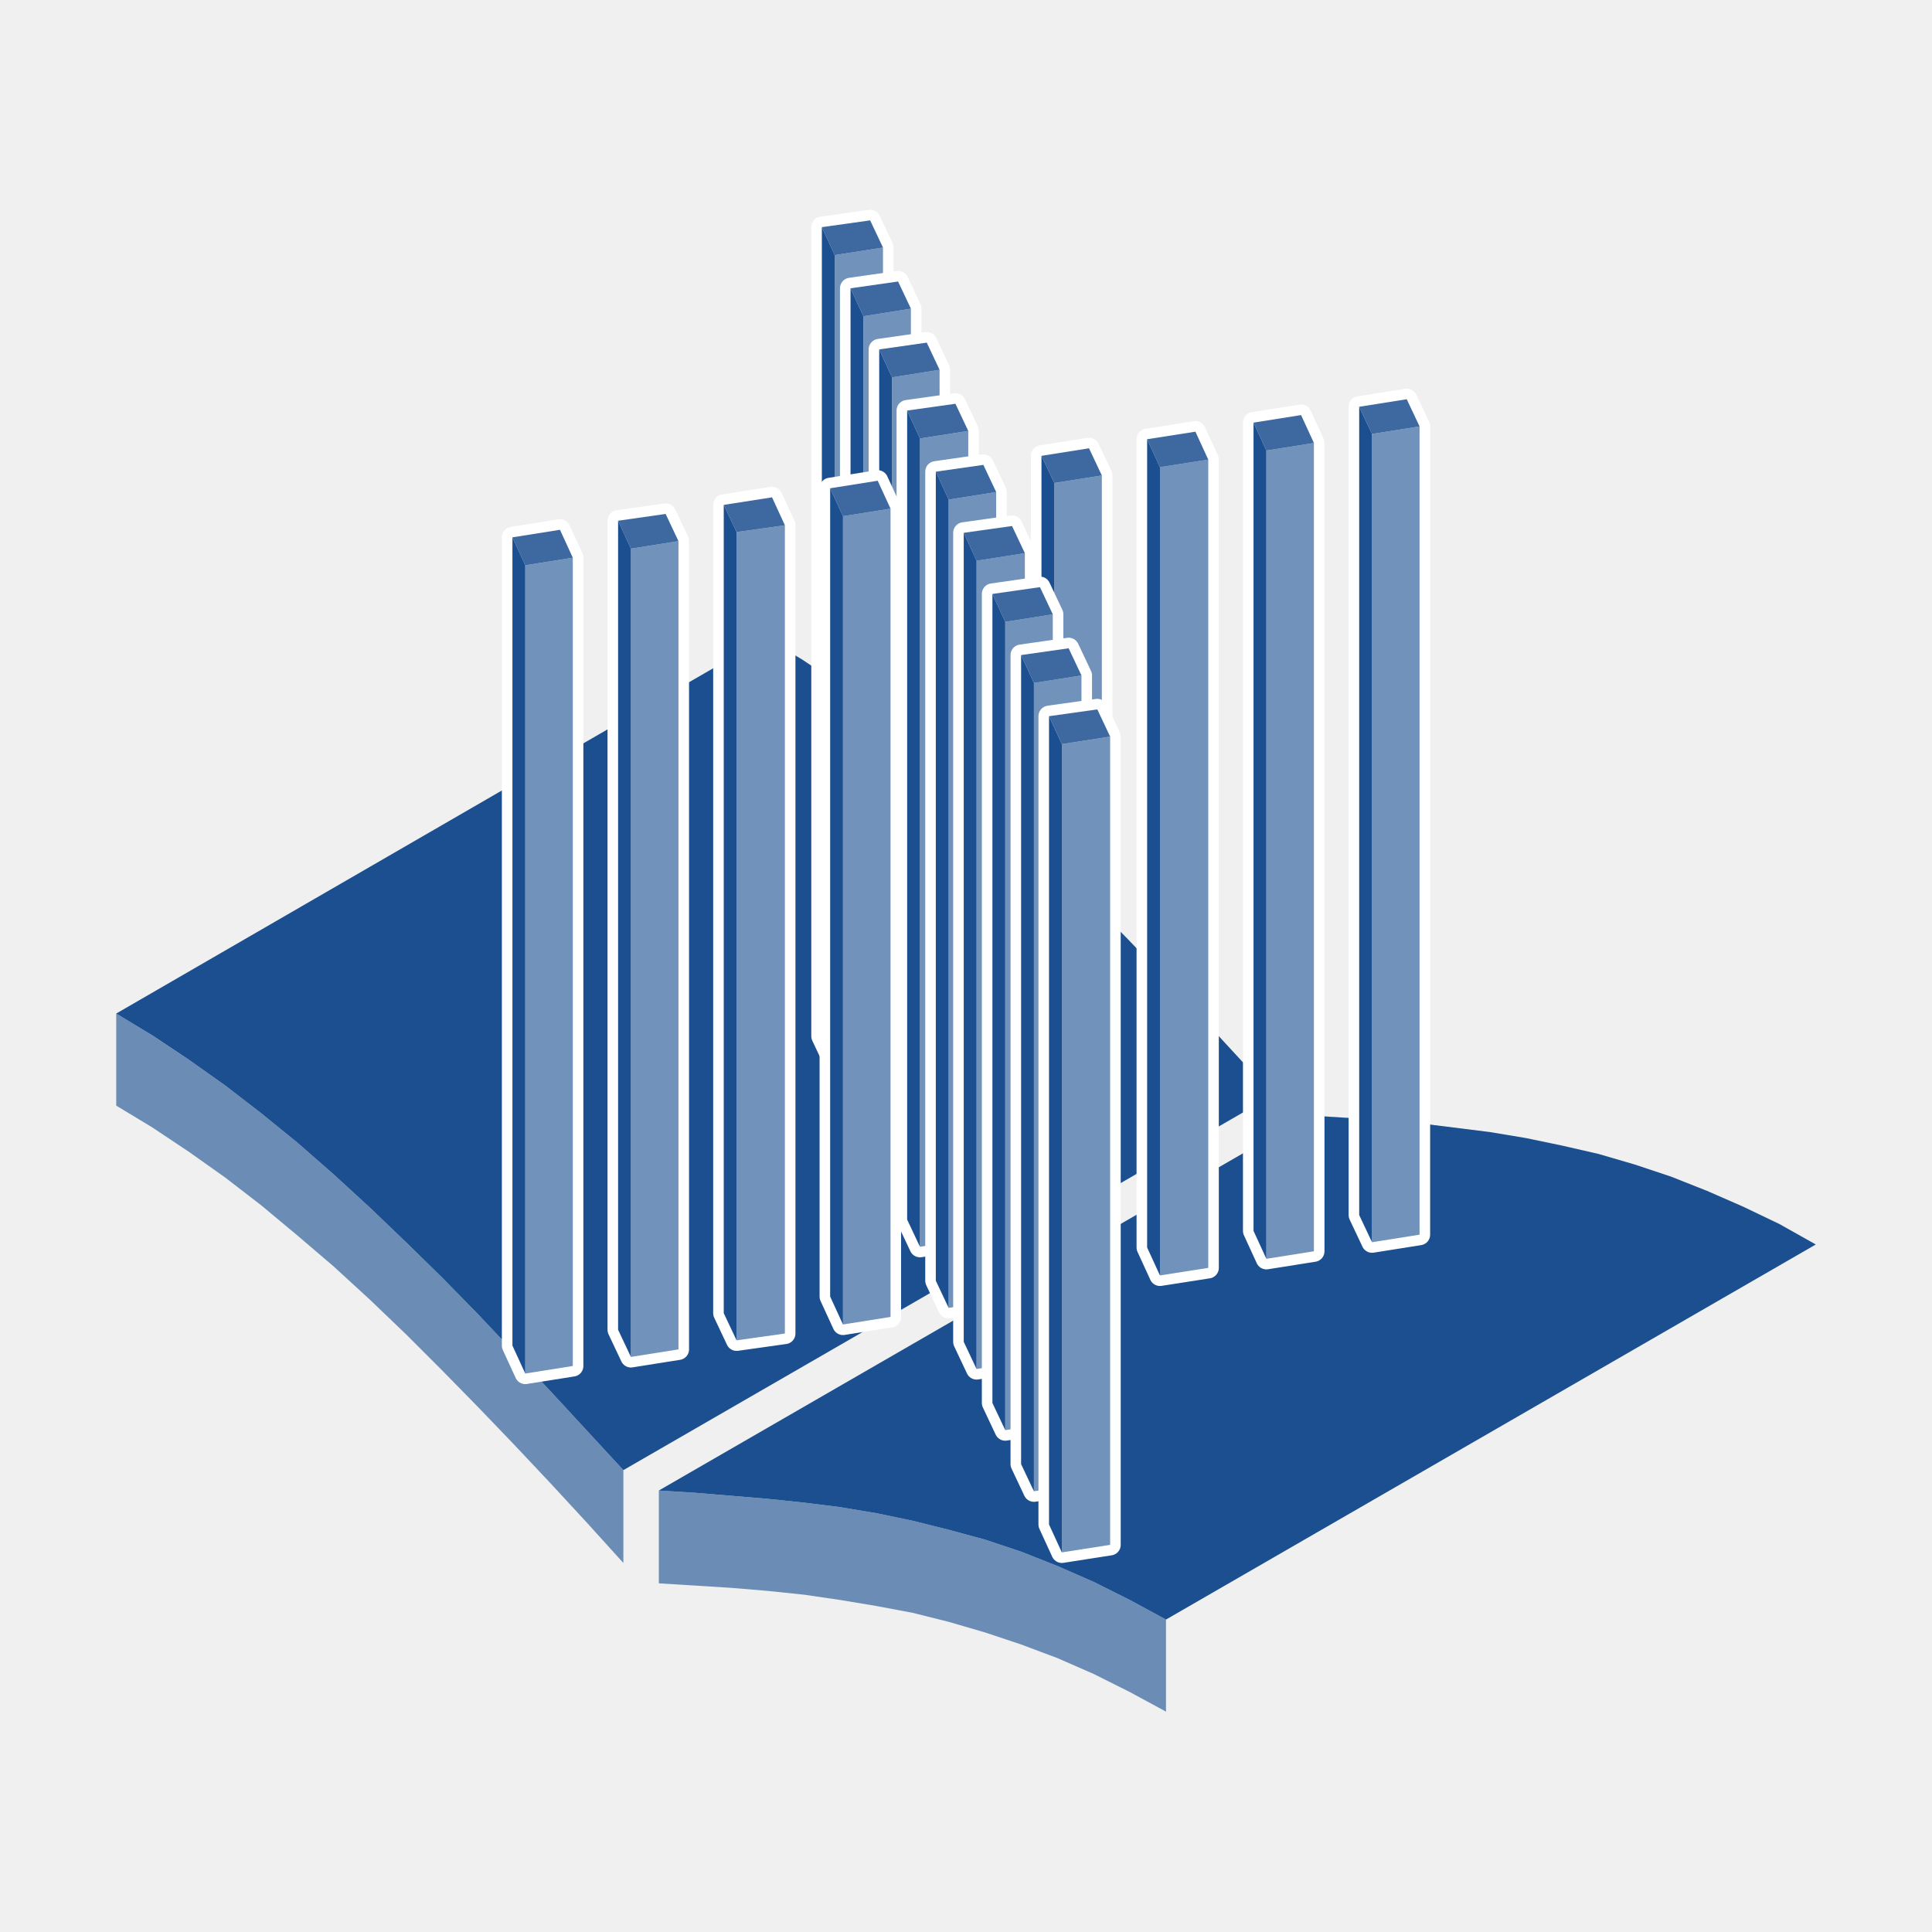
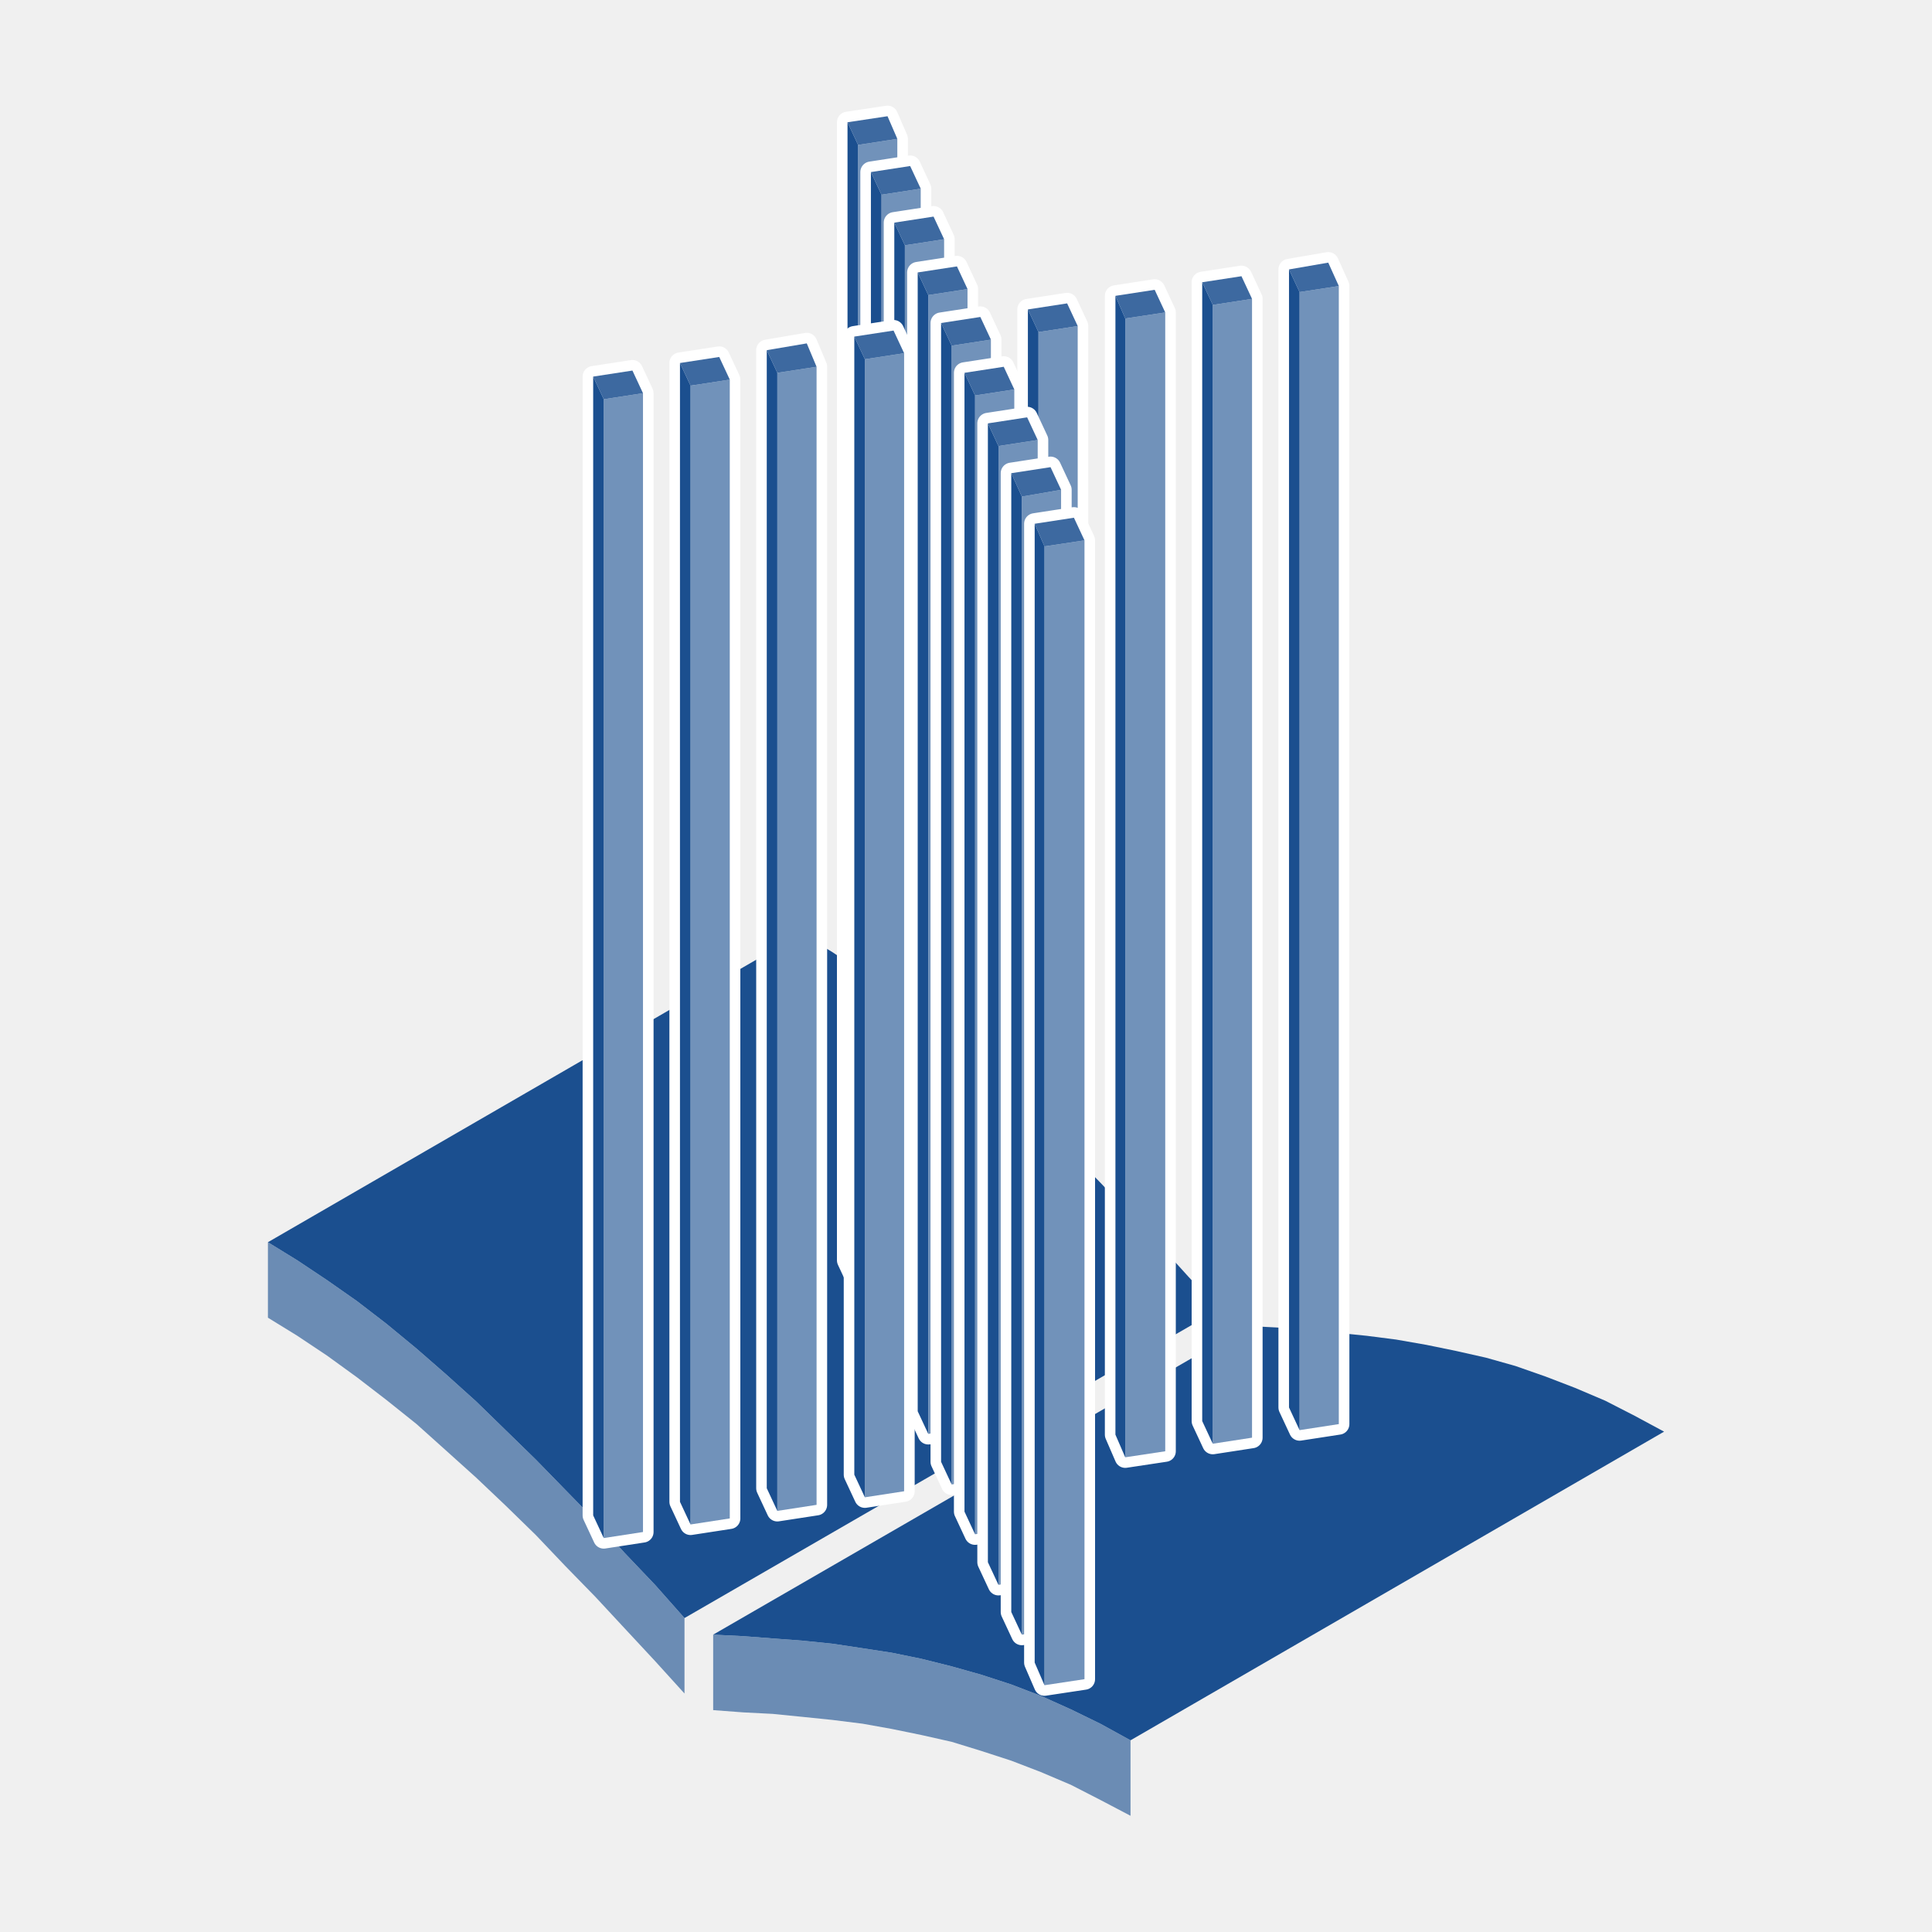
<svg xmlns="http://www.w3.org/2000/svg" viewBox="0 0 256 256" width="256" height="256">
-   <path fill="#1B4F8F" fill-opacity="1.0" d="M168.7,145.1 L163.9,139.9 L159.1,134.7 L154.3,129.5 L149.5,124.5 L144.7,119.6 L139.9,114.8 L135.1,110.3 L130.3,105.9 L125.5,101.7 L120.7,97.8 L115.9,94.1 L111.1,90.6 L106.3,87.4 L101.5,84.5 L15.4,134.3 L20.2,137.2 L25.0,140.4 L29.8,143.8 L34.6,147.5 L39.4,151.4 L44.2,155.6 L49.0,160.0 L53.8,164.6 L58.6,169.3 L63.4,174.2 L68.2,179.3 L73.0,184.4 L77.8,189.6 L82.6,194.8Z" />
-   <path fill="#1B4F8F" fill-opacity="0.62" d="M82.6,194.8 L77.8,189.6 L73.0,184.4 L68.2,179.3 L63.4,174.2 L58.6,169.3 L53.8,164.6 L49.0,160.0 L44.2,155.6 L39.4,151.4 L34.6,147.5 L29.8,143.8 L25.0,140.4 L20.2,137.2 L15.4,134.3 L15.4,146.5 L20.2,149.4 L25.0,152.6 L29.8,156.0 L34.6,159.7 L39.4,163.7 L44.2,167.8 L49.0,172.2 L53.8,176.8 L58.6,181.6 L63.4,186.5 L68.2,191.5 L73.0,196.6 L77.8,201.8 L82.6,207.1Z" />
-   <path fill="#1B4F8F" fill-opacity="1.0" d="M173.4,147.8 L178.2,148.1 L183.0,148.4 L187.8,148.8 L192.6,149.4 L197.4,150.0 L202.2,150.8 L207.0,151.8 L211.8,152.9 L216.6,154.3 L221.4,155.9 L226.2,157.8 L231.0,159.9 L235.8,162.2 L240.6,164.9 L154.5,214.6 L149.7,212.0 L144.9,209.6 L140.1,207.5 L135.3,205.6 L130.5,204.0 L125.7,202.7 L120.9,201.5 L116.1,200.5 L111.3,199.7 L106.5,199.1 L101.7,198.6 L96.9,198.2 L92.1,197.8 L87.3,197.5Z" />
-   <path fill="#1B4F8F" fill-opacity="0.62" d="M87.3,197.5 L92.1,197.8 L96.9,198.2 L101.7,198.6 L106.5,199.1 L111.3,199.7 L116.1,200.5 L120.9,201.5 L125.7,202.7 L130.5,204.0 L135.3,205.6 L140.1,207.5 L144.9,209.6 L149.7,212.0 L154.5,214.6 L154.5,226.8 L149.7,224.2 L144.9,221.8 L140.1,219.7 L135.3,217.9 L130.5,216.3 L125.7,214.9 L120.9,213.7 L116.1,212.8 L111.3,212.0 L106.5,211.3 L101.7,210.8 L96.9,210.4 L92.1,210.1 L87.3,209.8Z" />
-   <path fill="#FFFFFF" stroke="#FFFFFF" stroke-width="2.8" stroke-linejoin="round" d="M108.9,137.3 L110.6,140.9 L117.0,139.9 L117.0,32.8 L115.3,29.2 L108.9,30.1Z" />
-   <path fill="#1B4F8F" fill-opacity="1.0" d="M108.9,137.3 L110.6,140.9 L110.6,33.8 L108.9,30.1Z" />
-   <path fill="#1B4F8F" fill-opacity="0.62" d="M110.6,140.9 L117.0,139.9 L117.0,32.8 L110.6,33.8Z" />
-   <path fill="#1B4F8F" fill-opacity="0.85" d="M115.3,29.2 L117.0,32.8 L110.6,33.8 L108.9,30.1Z" />
-   <path fill="#FFFFFF" stroke="#FFFFFF" stroke-width="2.8" stroke-linejoin="round" d="M112.7,145.4 L114.4,149.0 L120.7,148.0 L120.7,40.9 L119.0,37.3 L112.7,38.2Z" />
-   <path fill="#1B4F8F" fill-opacity="1.0" d="M112.7,145.4 L114.4,149.0 L114.4,41.9 L112.7,38.2Z" />
-   <path fill="#1B4F8F" fill-opacity="0.62" d="M114.4,149.0 L120.7,148.0 L120.7,40.9 L114.4,41.9Z" />
-   <path fill="#1B4F8F" fill-opacity="0.85" d="M119.0,37.3 L120.7,40.9 L114.4,41.9 L112.7,38.2Z" />
-   <path fill="#FFFFFF" stroke="#FFFFFF" stroke-width="2.8" stroke-linejoin="round" d="M116.5,153.5 L118.2,157.1 L124.5,156.1 L124.5,49.0 L122.8,45.4 L116.5,46.3Z" />
-   <path fill="#1B4F8F" fill-opacity="1.0" d="M116.5,153.5 L118.2,157.1 L118.2,50.0 L116.5,46.3Z" />
-   <path fill="#1B4F8F" fill-opacity="0.62" d="M118.2,157.1 L124.5,156.1 L124.5,49.0 L118.2,50.0Z" />
-   <path fill="#1B4F8F" fill-opacity="0.85" d="M122.8,45.4 L124.5,49.0 L118.2,50.0 L116.5,46.3Z" />
-   <path fill="#FFFFFF" stroke="#FFFFFF" stroke-width="2.8" stroke-linejoin="round" d="M180.1,161.0 L181.8,164.6 L188.1,163.6 L188.1,56.5 L186.4,52.9 L180.1,53.9Z" />
-   <path fill="#1B4F8F" fill-opacity="1.0" d="M180.1,161.0 L181.8,164.6 L181.8,57.5 L180.1,53.9Z" />
-   <path fill="#1B4F8F" fill-opacity="0.62" d="M181.8,164.6 L188.1,163.6 L188.1,56.5 L181.8,57.5Z" />
-   <path fill="#1B4F8F" fill-opacity="0.85" d="M186.4,52.9 L188.1,56.5 L181.8,57.5 L180.1,53.9Z" />
-   <path fill="#FFFFFF" stroke="#FFFFFF" stroke-width="2.8" stroke-linejoin="round" d="M120.2,161.6 L121.9,165.2 L128.3,164.2 L128.3,57.1 L126.6,53.5 L120.2,54.4Z" />
-   <path fill="#1B4F8F" fill-opacity="1.0" d="M120.2,161.6 L121.9,165.2 L121.9,58.1 L120.2,54.4Z" />
-   <path fill="#1B4F8F" fill-opacity="0.62" d="M121.9,165.2 L128.3,164.2 L128.3,57.1 L121.9,58.1Z" />
-   <path fill="#1B4F8F" fill-opacity="0.85" d="M126.6,53.5 L128.3,57.1 L121.9,58.1 L120.2,54.4Z" />
-   <path fill="#FFFFFF" stroke="#FFFFFF" stroke-width="2.8" stroke-linejoin="round" d="M166.1,163.1 L167.8,166.8 L174.1,165.8 L174.1,58.7 L172.4,55.0 L166.1,56.0Z" />
-   <path fill="#1B4F8F" fill-opacity="1.0" d="M166.1,163.1 L167.8,166.8 L167.8,59.7 L166.1,56.0Z" />
-   <path fill="#1B4F8F" fill-opacity="0.62" d="M167.8,166.8 L174.1,165.8 L174.1,58.7 L167.8,59.7Z" />
-   <path fill="#1B4F8F" fill-opacity="0.85" d="M172.4,55.0 L174.1,58.7 L167.8,59.7 L166.1,56.0Z" />
-   <path fill="#FFFFFF" stroke="#FFFFFF" stroke-width="2.8" stroke-linejoin="round" d="M152.0,165.3 L153.7,169.0 L160.1,168.0 L160.1,60.9 L158.4,57.2 L152.0,58.2Z" />
-   <path fill="#1B4F8F" fill-opacity="1.0" d="M152.0,165.3 L153.7,169.0 L153.7,61.9 L152.0,58.2Z" />
-   <path fill="#1B4F8F" fill-opacity="0.62" d="M153.7,169.0 L160.1,168.0 L160.1,60.9 L153.7,61.9Z" />
-   <path fill="#1B4F8F" fill-opacity="0.85" d="M158.4,57.2 L160.1,60.9 L153.7,61.9 L152.0,58.2Z" />
-   <path fill="#FFFFFF" stroke="#FFFFFF" stroke-width="2.8" stroke-linejoin="round" d="M138.0,167.5 L139.7,171.1 L146.0,170.2 L146.0,63.0 L144.3,59.4 L138.0,60.4Z" />
-   <path fill="#1B4F8F" fill-opacity="1.0" d="M138.0,167.5 L139.7,171.1 L139.7,64.0 L138.0,60.4Z" />
-   <path fill="#1B4F8F" fill-opacity="0.62" d="M139.7,171.1 L146.0,170.2 L146.0,63.0 L139.7,64.0Z" />
-   <path fill="#1B4F8F" fill-opacity="0.85" d="M144.3,59.4 L146.0,63.0 L139.7,64.0 L138.0,60.4Z" />
-   <path fill="#FFFFFF" stroke="#FFFFFF" stroke-width="2.8" stroke-linejoin="round" d="M124.0,169.7 L125.7,173.3 L132.0,172.3 L132.0,65.2 L130.3,61.6 L124.0,62.5Z" />
-   <path fill="#1B4F8F" fill-opacity="1.0" d="M124.0,169.7 L125.7,173.3 L125.7,66.2 L124.0,62.5Z" />
-   <path fill="#1B4F8F" fill-opacity="0.62" d="M125.7,173.3 L132.0,172.3 L132.0,65.2 L125.7,66.2Z" />
-   <path fill="#1B4F8F" fill-opacity="0.85" d="M130.3,61.6 L132.0,65.2 L125.7,66.2 L124.0,62.5Z" />
-   <path fill="#FFFFFF" stroke="#FFFFFF" stroke-width="2.8" stroke-linejoin="round" d="M110.0,171.8 L111.7,175.5 L118.0,174.5 L118.0,67.4 L116.3,63.7 L110.0,64.7Z" />
-   <path fill="#1B4F8F" fill-opacity="1.0" d="M110.0,171.8 L111.7,175.5 L111.7,68.4 L110.0,64.7Z" />
-   <path fill="#1B4F8F" fill-opacity="0.62" d="M111.7,175.5 L118.0,174.5 L118.0,67.4 L111.7,68.4Z" />
-   <path fill="#1B4F8F" fill-opacity="0.85" d="M116.3,63.7 L118.0,67.4 L111.7,68.4 L110.0,64.7Z" />
-   <path fill="#FFFFFF" stroke="#FFFFFF" stroke-width="2.8" stroke-linejoin="round" d="M95.9,174.0 L97.6,177.6 L104.0,176.7 L104.0,69.6 L102.3,65.9 L95.9,66.9Z" />
-   <path fill="#1B4F8F" fill-opacity="1.0" d="M95.9,174.0 L97.6,177.6 L97.6,70.5 L95.9,66.9Z" />
-   <path fill="#1B4F8F" fill-opacity="0.62" d="M97.6,177.6 L104.0,176.7 L104.0,69.6 L97.6,70.5Z" />
-   <path fill="#1B4F8F" fill-opacity="0.85" d="M102.3,65.9 L104.0,69.6 L97.6,70.5 L95.9,66.9Z" />
-   <path fill="#FFFFFF" stroke="#FFFFFF" stroke-width="2.8" stroke-linejoin="round" d="M81.9,176.2 L83.6,179.8 L89.9,178.8 L89.9,71.7 L88.2,68.1 L81.9,69.0Z" />
-   <path fill="#1B4F8F" fill-opacity="1.0" d="M81.9,176.2 L83.6,179.8 L83.6,72.7 L81.9,69.0Z" />
-   <path fill="#1B4F8F" fill-opacity="0.62" d="M83.6,179.8 L89.9,178.8 L89.9,71.7 L83.6,72.7Z" />
-   <path fill="#1B4F8F" fill-opacity="0.85" d="M88.2,68.1 L89.9,71.7 L83.6,72.7 L81.9,69.0Z" />
-   <path fill="#FFFFFF" stroke="#FFFFFF" stroke-width="2.8" stroke-linejoin="round" d="M127.7,177.8 L129.4,181.4 L135.8,180.4 L135.8,73.3 L134.1,69.7 L127.7,70.6Z" />
-   <path fill="#1B4F8F" fill-opacity="1.0" d="M127.7,177.8 L129.4,181.4 L129.4,74.3 L127.7,70.6Z" />
-   <path fill="#1B4F8F" fill-opacity="0.62" d="M129.4,181.4 L135.8,180.4 L135.8,73.3 L129.4,74.3Z" />
-   <path fill="#1B4F8F" fill-opacity="0.85" d="M134.1,69.7 L135.8,73.3 L129.4,74.3 L127.7,70.6Z" />
-   <path fill="#FFFFFF" stroke="#FFFFFF" stroke-width="2.8" stroke-linejoin="round" d="M67.9,178.3 L69.6,182.0 L75.9,181.0 L75.9,73.9 L74.2,70.2 L67.9,71.2Z" />
-   <path fill="#1B4F8F" fill-opacity="1.0" d="M67.9,178.3 L69.6,182.0 L69.6,74.9 L67.9,71.2Z" />
-   <path fill="#1B4F8F" fill-opacity="0.62" d="M69.6,182.0 L75.9,181.0 L75.9,73.9 L69.6,74.9Z" />
-   <path fill="#1B4F8F" fill-opacity="0.85" d="M74.2,70.2 L75.9,73.9 L69.6,74.9 L67.9,71.2Z" />
-   <path fill="#FFFFFF" stroke="#FFFFFF" stroke-width="2.8" stroke-linejoin="round" d="M131.5,185.9 L133.2,189.5 L139.5,188.5 L139.5,81.4 L137.8,77.8 L131.5,78.7Z" />
-   <path fill="#1B4F8F" fill-opacity="1.0" d="M131.5,185.9 L133.2,189.5 L133.2,82.4 L131.5,78.7Z" />
-   <path fill="#1B4F8F" fill-opacity="0.62" d="M133.2,189.5 L139.5,188.5 L139.5,81.4 L133.2,82.4Z" />
-   <path fill="#1B4F8F" fill-opacity="0.85" d="M137.8,77.8 L139.5,81.4 L133.2,82.4 L131.5,78.7Z" />
-   <path fill="#FFFFFF" stroke="#FFFFFF" stroke-width="2.8" stroke-linejoin="round" d="M135.3,194.0 L137.0,197.6 L143.3,196.6 L143.3,89.5 L141.6,85.9 L135.3,86.8Z" />
-   <path fill="#1B4F8F" fill-opacity="1.0" d="M135.3,194.0 L137.0,197.6 L137.0,90.5 L135.3,86.8Z" />
-   <path fill="#1B4F8F" fill-opacity="0.62" d="M137.0,197.6 L143.3,196.6 L143.3,89.5 L137.0,90.5Z" />
-   <path fill="#1B4F8F" fill-opacity="0.85" d="M141.6,85.9 L143.3,89.5 L137.0,90.5 L135.3,86.8Z" />
-   <path fill="#FFFFFF" stroke="#FFFFFF" stroke-width="2.8" stroke-linejoin="round" d="M139.0,202.0 L140.7,205.7 L147.1,204.7 L147.1,97.6 L145.4,94.0 L139.0,94.9Z" />
-   <path fill="#1B4F8F" fill-opacity="1.0" d="M139.0,202.0 L140.7,205.7 L140.7,98.6 L139.0,94.9Z" />
-   <path fill="#1B4F8F" fill-opacity="0.62" d="M140.7,205.7 L147.1,204.7 L147.1,97.6 L140.7,98.6Z" />
-   <path fill="#1B4F8F" fill-opacity="0.85" d="M145.4,94.0 L147.1,97.6 L140.7,98.6 L139.0,94.9Z" />
+   <path fill="#1B4F8F" fill-opacity="1.0" d="M161.5,173.5 L157.5,169.2 L153.6,164.9 L149.6,160.7 L145.7,156.6 L141.7,152.5 L137.8,148.6 L133.9,144.8 L129.9,141.2 L126.0,137.8 L122.0,134.6 L118.1,131.5 L114.1,128.7 L110.2,126.1 L106.2,123.7 L35.5,164.6 L39.4,167.0 L43.3,169.6 L47.3,172.4 L51.2,175.4 L55.2,178.7 L59.1,182.1 L63.1,185.7 L67.0,189.5 L71.0,193.4 L74.9,197.4 L78.9,201.5 L82.8,205.8 L86.8,210.0 L90.7,214.4Z" />
+   <path fill="#1B4F8F" fill-opacity="0.62" d="M90.7,214.4 L86.8,210.0 L82.8,205.8 L78.9,201.5 L74.9,197.4 L71.0,193.4 L67.0,189.5 L63.1,185.7 L59.1,182.1 L55.2,178.7 L51.2,175.4 L47.3,172.4 L43.3,169.6 L39.4,167.0 L35.5,164.6 L35.5,174.6 L39.4,177.0 L43.3,179.6 L47.3,182.5 L51.2,185.5 L55.2,188.7 L59.1,192.2 L63.1,195.8 L67.0,199.5 L71.0,203.4 L74.9,207.5 L78.9,211.6 L82.8,215.8 L86.8,220.1 L90.7,224.4Z" />
+   <path fill="#1B4F8F" fill-opacity="1.0" d="M165.3,175.7 L169.2,175.9 L173.2,176.2 L177.1,176.6 L181.1,177.0 L185.0,177.5 L189.0,178.2 L192.9,179.0 L196.9,179.9 L200.8,181.0 L204.8,182.4 L208.7,183.9 L212.7,185.6 L216.6,187.6 L220.5,189.7 L149.8,230.6 L145.8,228.4 L141.9,226.5 L137.9,224.7 L134.0,223.2 L130.0,221.9 L126.1,220.8 L122.1,219.8 L118.2,219.0 L114.3,218.4 L110.3,217.8 L106.4,217.4 L102.4,217.1 L98.5,216.8 L94.5,216.6Z" />
+   <path fill="#1B4F8F" fill-opacity="0.62" d="M94.5,216.6 L98.5,216.8 L102.4,217.1 L106.4,217.4 L110.3,217.8 L114.3,218.4 L118.2,219.0 L122.1,219.8 L126.1,220.8 L130.0,221.9 L134.0,223.2 L137.9,224.7 L141.9,226.5 L145.8,228.4 L149.8,230.6 L149.8,240.6 L145.8,238.5 L141.9,236.5 L137.9,234.8 L134.0,233.3 L130.0,232.0 L126.1,230.8 L122.1,229.9 L118.2,229.1 L114.3,228.4 L110.3,227.9 L106.4,227.5 L102.4,227.1 L98.5,226.9 L94.5,226.6Z" />
+   <path fill="#FFFFFF" stroke="#FFFFFF" stroke-width="2.8" stroke-linejoin="round" d="M112.3,167.0 L113.7,170.0 L118.9,169.2 L118.9,18.4 L117.6,15.4 L112.3,16.2Z" />
+   <path fill="#1B4F8F" fill-opacity="1.0" d="M112.3,167.0 L113.7,170.0 L113.7,19.2 L112.3,16.2Z" />
+   <path fill="#1B4F8F" fill-opacity="0.62" d="M113.7,170.0 L118.9,169.2 L118.9,18.4 L113.7,19.2Z" />
+   <path fill="#1B4F8F" fill-opacity="0.85" d="M117.6,15.4 L118.9,18.4 L113.7,19.2 L112.3,16.2Z" />
+   <path fill="#FFFFFF" stroke="#FFFFFF" stroke-width="2.8" stroke-linejoin="round" d="M115.4,173.7 L116.8,176.7 L122.0,175.9 L122.0,25.0 L120.6,22.0 L115.4,22.8Z" />
+   <path fill="#1B4F8F" fill-opacity="1.0" d="M115.4,173.7 L116.8,176.7 L116.8,25.8 L115.4,22.8Z" />
+   <path fill="#1B4F8F" fill-opacity="0.62" d="M116.8,176.7 L122.0,175.9 L122.0,25.0 L116.8,25.8Z" />
+   <path fill="#1B4F8F" fill-opacity="0.85" d="M120.6,22.0 L122.0,25.0 L116.8,25.8 L115.4,22.8Z" />
+   <path fill="#FFFFFF" stroke="#FFFFFF" stroke-width="2.8" stroke-linejoin="round" d="M118.5,180.3 L119.9,183.3 L125.1,182.5 L125.1,31.7 L123.7,28.7 L118.5,29.5Z" />
+   <path fill="#1B4F8F" fill-opacity="1.0" d="M118.5,180.3 L119.9,183.3 L119.9,32.5 L118.5,29.5Z" />
+   <path fill="#1B4F8F" fill-opacity="0.62" d="M119.9,183.3 L125.1,182.5 L125.1,31.7 L119.9,32.5Z" />
+   <path fill="#1B4F8F" fill-opacity="0.85" d="M123.7,28.7 L125.1,31.7 L119.9,32.5 L118.5,29.5Z" />
+   <path fill="#FFFFFF" stroke="#FFFFFF" stroke-width="2.8" stroke-linejoin="round" d="M170.8,186.5 L172.2,189.5 L177.4,188.7 L177.4,37.9 L176.0,34.8 L170.8,35.7Z" />
+   <path fill="#1B4F8F" fill-opacity="1.0" d="M170.8,186.5 L172.2,189.5 L172.2,38.7 L170.8,35.7Z" />
+   <path fill="#1B4F8F" fill-opacity="0.62" d="M172.2,189.5 L177.4,188.7 L177.4,37.9 L172.2,38.7Z" />
+   <path fill="#1B4F8F" fill-opacity="0.85" d="M176.0,34.8 L177.4,37.9 L172.2,38.7 L170.8,35.7Z" />
+   <path fill="#FFFFFF" stroke="#FFFFFF" stroke-width="2.8" stroke-linejoin="round" d="M121.6,187.0 L123.0,190.0 L128.2,189.2 L128.2,38.3 L126.8,35.3 L121.6,36.1Z" />
+   <path fill="#1B4F8F" fill-opacity="1.0" d="M121.6,187.0 L123.0,190.0 L123.0,39.1 L121.6,36.1Z" />
+   <path fill="#1B4F8F" fill-opacity="0.62" d="M123.0,190.0 L128.2,189.2 L128.2,38.3 L123.0,39.1Z" />
+   <path fill="#1B4F8F" fill-opacity="0.85" d="M126.8,35.3 L128.2,38.3 L123.0,39.1 L121.6,36.1Z" />
+   <path fill="#FFFFFF" stroke="#FFFFFF" stroke-width="2.8" stroke-linejoin="round" d="M159.3,188.3 L160.7,191.3 L165.9,190.5 L165.9,39.6 L164.5,36.6 L159.3,37.4Z" />
+   <path fill="#1B4F8F" fill-opacity="1.0" d="M159.3,188.3 L160.7,191.3 L160.7,40.4 L159.3,37.4Z" />
+   <path fill="#1B4F8F" fill-opacity="0.62" d="M160.7,191.3 L165.9,190.5 L165.9,39.6 L160.7,40.4Z" />
+   <path fill="#1B4F8F" fill-opacity="0.85" d="M164.5,36.6 L165.9,39.6 L160.7,40.4 L159.3,37.4Z" />
+   <path fill="#FFFFFF" stroke="#FFFFFF" stroke-width="2.8" stroke-linejoin="round" d="M147.8,190.1 L149.1,193.1 L154.4,192.3 L154.4,41.4 L153.0,38.4 L147.8,39.2Z" />
+   <path fill="#1B4F8F" fill-opacity="1.0" d="M147.8,190.1 L149.1,193.1 L149.1,42.2 L147.8,39.2Z" />
+   <path fill="#1B4F8F" fill-opacity="0.62" d="M149.1,193.1 L154.4,192.3 L154.4,41.4 L149.1,42.2Z" />
+   <path fill="#1B4F8F" fill-opacity="0.85" d="M153.0,38.4 L154.4,41.4 L149.1,42.2 L147.8,39.2Z" />
+   <path fill="#FFFFFF" stroke="#FFFFFF" stroke-width="2.8" stroke-linejoin="round" d="M136.2,191.9 L137.6,194.9 L142.8,194.1 L142.8,43.2 L141.4,40.2 L136.2,41.0Z" />
+   <path fill="#1B4F8F" fill-opacity="1.0" d="M136.2,191.9 L137.6,194.9 L137.6,44.0 L136.2,41.0Z" />
+   <path fill="#1B4F8F" fill-opacity="0.62" d="M137.6,194.9 L142.8,194.1 L142.8,43.2 L137.6,44.0Z" />
+   <path fill="#1B4F8F" fill-opacity="0.85" d="M141.4,40.2 L142.8,43.2 L137.6,44.0 L136.2,41.0Z" />
+   <path fill="#FFFFFF" stroke="#FFFFFF" stroke-width="2.8" stroke-linejoin="round" d="M124.7,193.7 L126.1,196.7 L131.3,195.9 L131.3,45.0 L129.9,42.0 L124.7,42.8Z" />
+   <path fill="#1B4F8F" fill-opacity="1.0" d="M124.7,193.7 L126.1,196.7 L126.1,45.8 L124.7,42.8Z" />
+   <path fill="#1B4F8F" fill-opacity="0.62" d="M126.1,196.7 L131.3,195.9 L131.3,45.0 L126.1,45.8Z" />
+   <path fill="#1B4F8F" fill-opacity="0.85" d="M129.9,42.0 L131.3,45.0 L126.1,45.8 L124.7,42.8Z" />
+   <path fill="#FFFFFF" stroke="#FFFFFF" stroke-width="2.8" stroke-linejoin="round" d="M113.2,195.4 L114.6,198.4 L119.8,197.6 L119.8,46.8 L118.4,43.8 L113.2,44.6Z" />
+   <path fill="#1B4F8F" fill-opacity="1.0" d="M113.2,195.4 L114.6,198.4 L114.6,47.6 L113.2,44.6Z" />
+   <path fill="#1B4F8F" fill-opacity="0.62" d="M114.6,198.4 L119.8,197.6 L119.8,46.8 L114.6,47.6Z" />
+   <path fill="#1B4F8F" fill-opacity="0.85" d="M118.4,43.8 L119.8,46.8 L114.6,47.6 L113.2,44.6Z" />
+   <path fill="#FFFFFF" stroke="#FFFFFF" stroke-width="2.8" stroke-linejoin="round" d="M101.6,197.2 L103.0,200.2 L108.2,199.4 L108.2,48.6 L106.9,45.5 L101.6,46.4Z" />
+   <path fill="#1B4F8F" fill-opacity="1.0" d="M101.6,197.2 L103.0,200.2 L103.0,49.4 L101.6,46.4Z" />
+   <path fill="#1B4F8F" fill-opacity="0.62" d="M103.0,200.2 L108.2,199.4 L108.2,48.6 L103.0,49.4Z" />
+   <path fill="#1B4F8F" fill-opacity="0.85" d="M106.9,45.5 L108.2,48.6 L103.0,49.4 L101.6,46.4Z" />
+   <path fill="#FFFFFF" stroke="#FFFFFF" stroke-width="2.8" stroke-linejoin="round" d="M90.1,199.0 L91.5,202.0 L96.7,201.2 L96.7,50.3 L95.3,47.3 L90.1,48.1Z" />
+   <path fill="#1B4F8F" fill-opacity="1.0" d="M90.1,199.0 L91.5,202.0 L91.5,51.1 L90.1,48.1Z" />
+   <path fill="#1B4F8F" fill-opacity="0.62" d="M91.5,202.0 L96.7,201.2 L96.7,50.3 L91.5,51.1Z" />
+   <path fill="#1B4F8F" fill-opacity="0.85" d="M95.3,47.3 L96.7,50.3 L91.5,51.1 L90.1,48.1Z" />
+   <path fill="#FFFFFF" stroke="#FFFFFF" stroke-width="2.8" stroke-linejoin="round" d="M127.8,200.3 L129.2,203.3 L134.4,202.5 L134.4,51.6 L133.0,48.6 L127.8,49.4Z" />
+   <path fill="#1B4F8F" fill-opacity="1.0" d="M127.8,200.3 L129.2,203.3 L129.2,52.4 L127.8,49.4Z" />
+   <path fill="#1B4F8F" fill-opacity="0.62" d="M129.2,203.3 L134.4,202.5 L134.4,51.6 L129.2,52.4Z" />
+   <path fill="#1B4F8F" fill-opacity="0.85" d="M133.0,48.6 L134.4,51.6 L129.2,52.4 L127.8,49.4Z" />
+   <path fill="#FFFFFF" stroke="#FFFFFF" stroke-width="2.8" stroke-linejoin="round" d="M78.6,200.8 L80.0,203.8 L85.2,203.0 L85.2,52.1 L83.8,49.1 L78.6,49.9Z" />
+   <path fill="#1B4F8F" fill-opacity="1.0" d="M78.6,200.8 L80.0,203.8 L80.0,52.9 L78.6,49.9Z" />
+   <path fill="#1B4F8F" fill-opacity="0.62" d="M80.0,203.8 L85.2,203.0 L85.2,52.1 L80.0,52.9Z" />
+   <path fill="#1B4F8F" fill-opacity="0.85" d="M83.8,49.1 L85.2,52.1 L80.0,52.9 L78.6,49.9Z" />
+   <path fill="#FFFFFF" stroke="#FFFFFF" stroke-width="2.8" stroke-linejoin="round" d="M130.9,207.0 L132.3,210.0 L137.5,209.2 L137.5,58.3 L136.1,55.3 L130.9,56.1Z" />
+   <path fill="#1B4F8F" fill-opacity="1.0" d="M130.9,207.0 L132.3,210.0 L132.3,59.1 L130.9,56.1Z" />
+   <path fill="#1B4F8F" fill-opacity="0.62" d="M132.3,210.0 L137.5,209.2 L137.5,58.3 L132.3,59.1Z" />
+   <path fill="#1B4F8F" fill-opacity="0.85" d="M136.1,55.3 L137.5,58.3 L132.3,59.1 L130.9,56.1Z" />
+   <path fill="#FFFFFF" stroke="#FFFFFF" stroke-width="2.8" stroke-linejoin="round" d="M134.0,213.6 L135.4,216.6 L140.6,215.8 L140.6,64.9 L139.2,61.9 L134.0,62.7Z" />
+   <path fill="#1B4F8F" fill-opacity="1.0" d="M134.0,213.6 L135.4,216.6 L135.4,65.8 L134.0,62.7Z" />
+   <path fill="#1B4F8F" fill-opacity="0.62" d="M135.4,216.6 L140.6,215.8 L140.6,64.9 L135.4,65.8Z" />
+   <path fill="#1B4F8F" fill-opacity="0.85" d="M139.2,61.9 L140.6,64.9 L135.4,65.8 L134.0,62.7Z" />
+   <path fill="#FFFFFF" stroke="#FFFFFF" stroke-width="2.8" stroke-linejoin="round" d="M137.1,220.3 L138.4,223.3 L143.7,222.5 L143.7,71.6 L142.3,68.6 L137.1,69.4Z" />
+   <path fill="#1B4F8F" fill-opacity="1.0" d="M137.1,220.3 L138.4,223.3 L138.4,72.4 L137.1,69.4Z" />
+   <path fill="#1B4F8F" fill-opacity="0.62" d="M138.4,223.3 L143.7,222.5 L143.7,71.6 L138.4,72.4Z" />
+   <path fill="#1B4F8F" fill-opacity="0.85" d="M142.3,68.6 L143.7,71.6 L138.4,72.4 L137.1,69.4Z" />
</svg>
